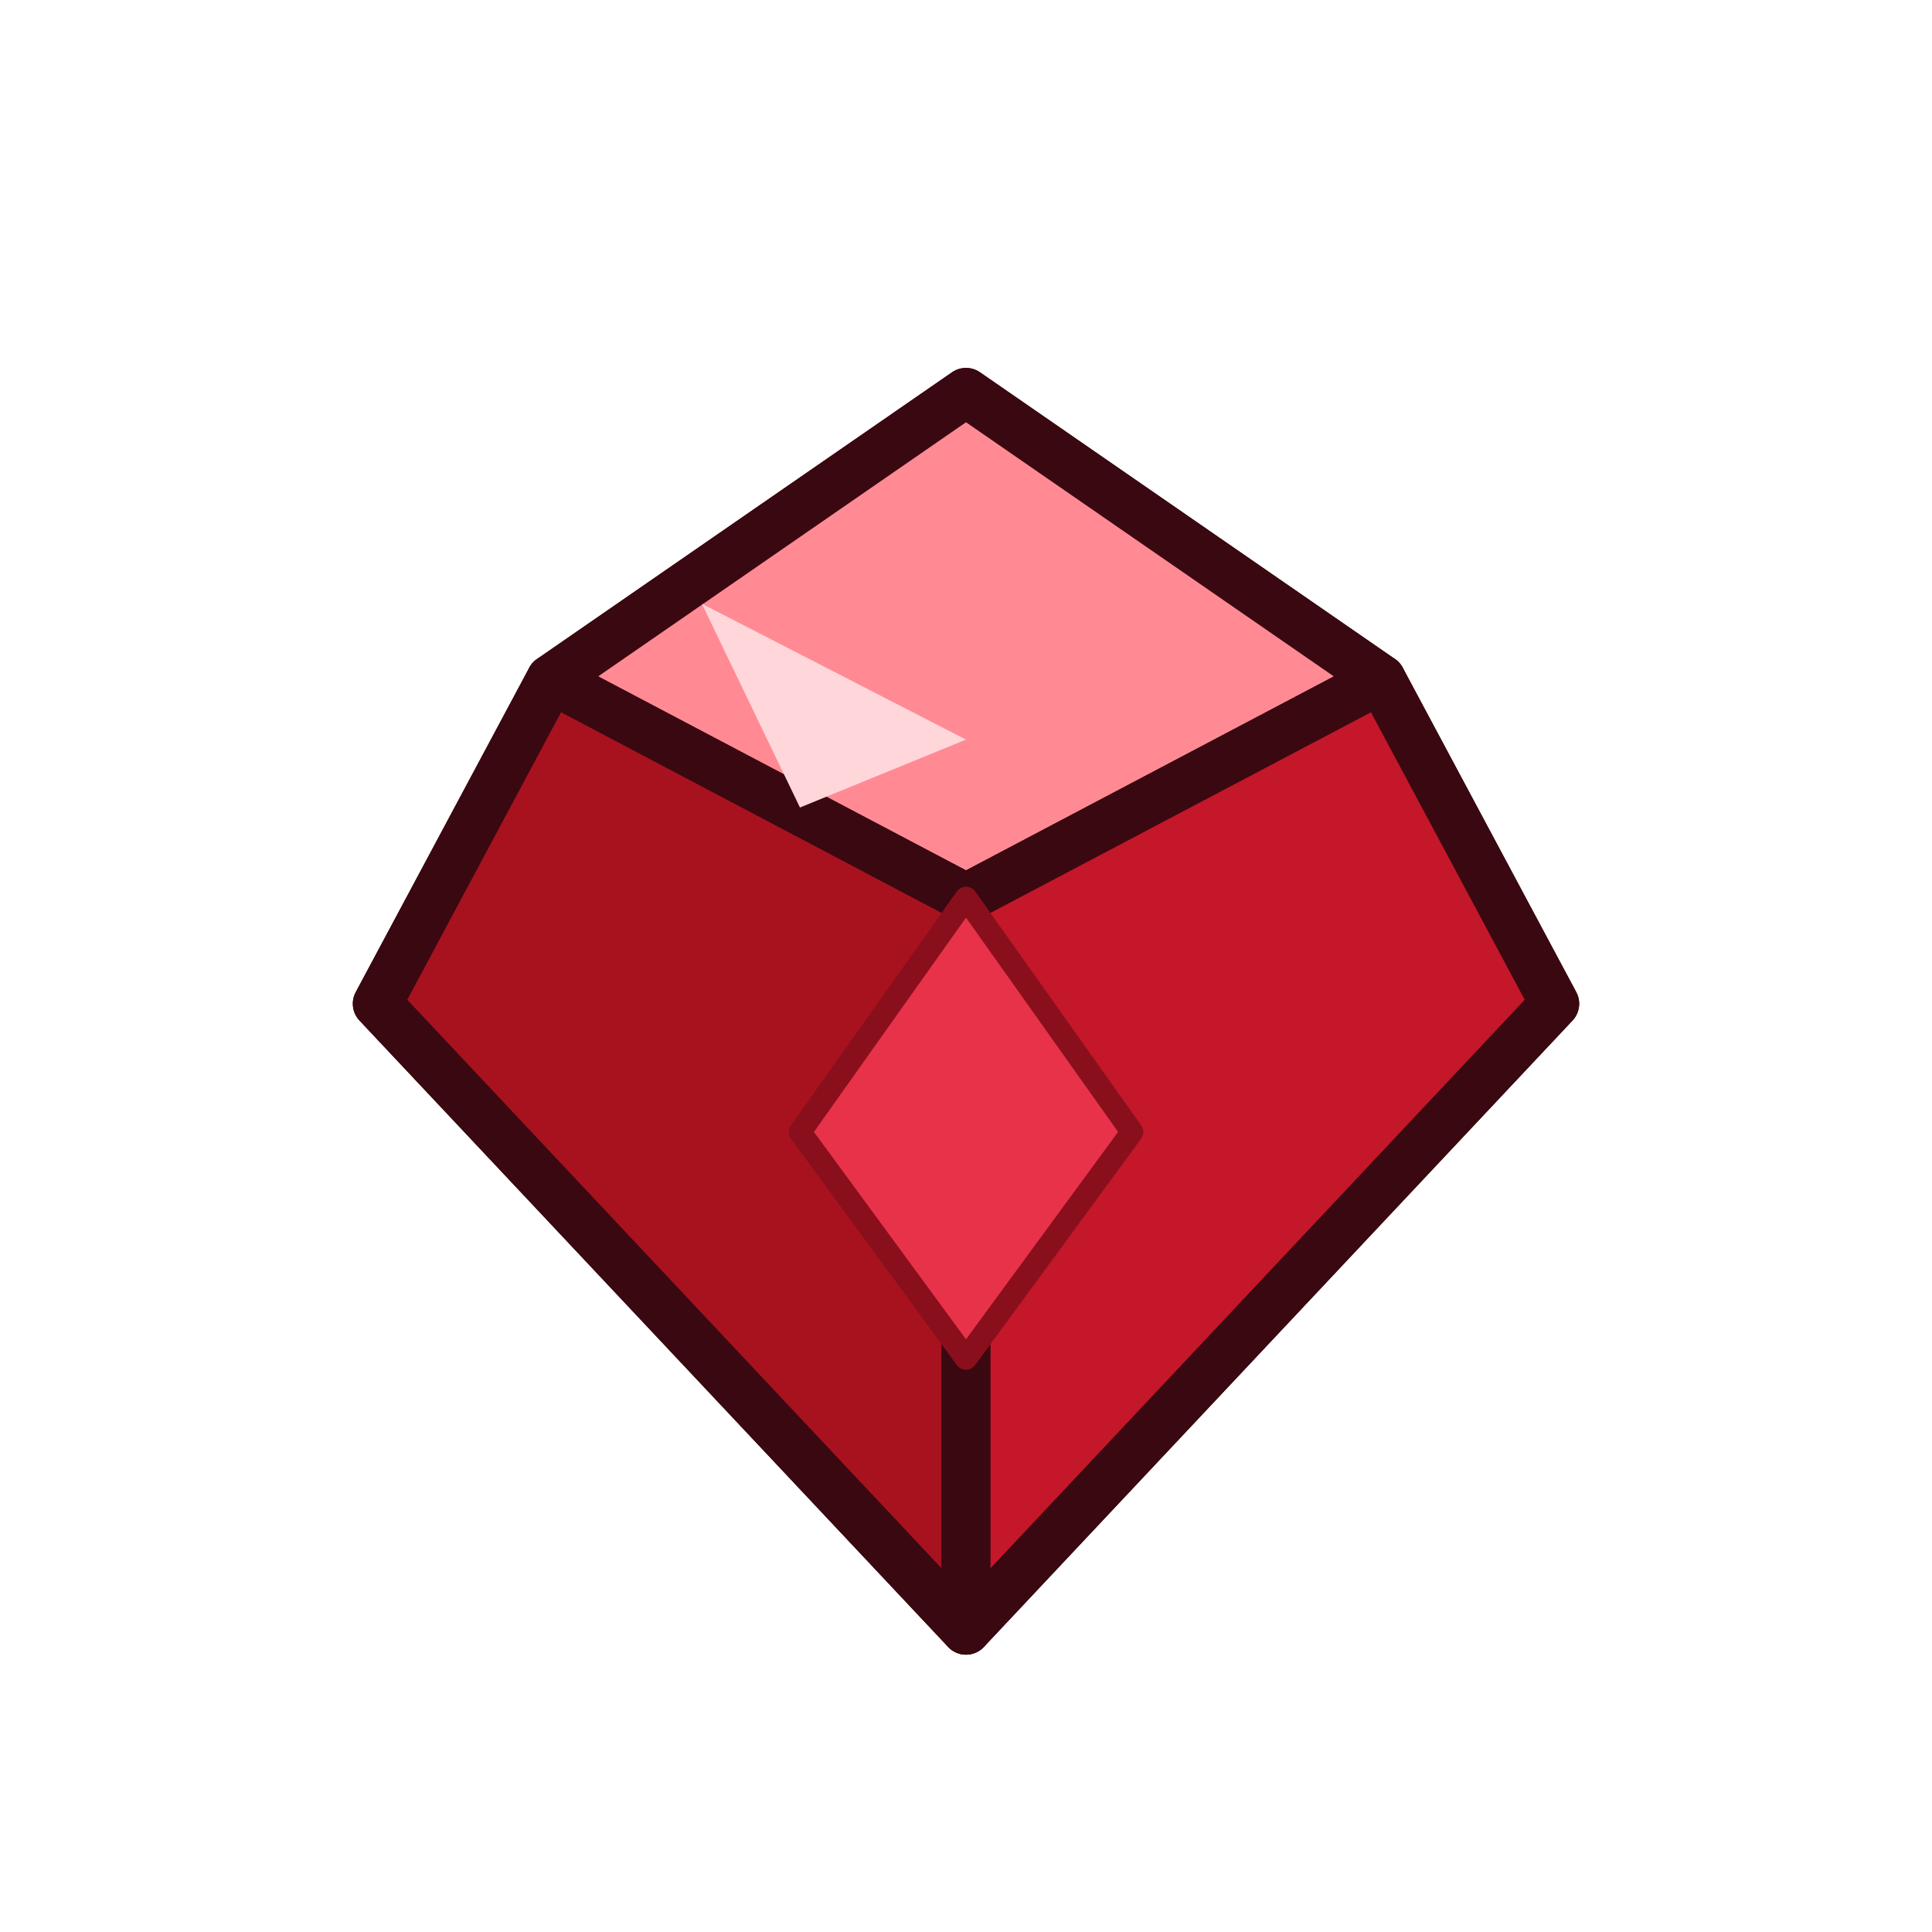
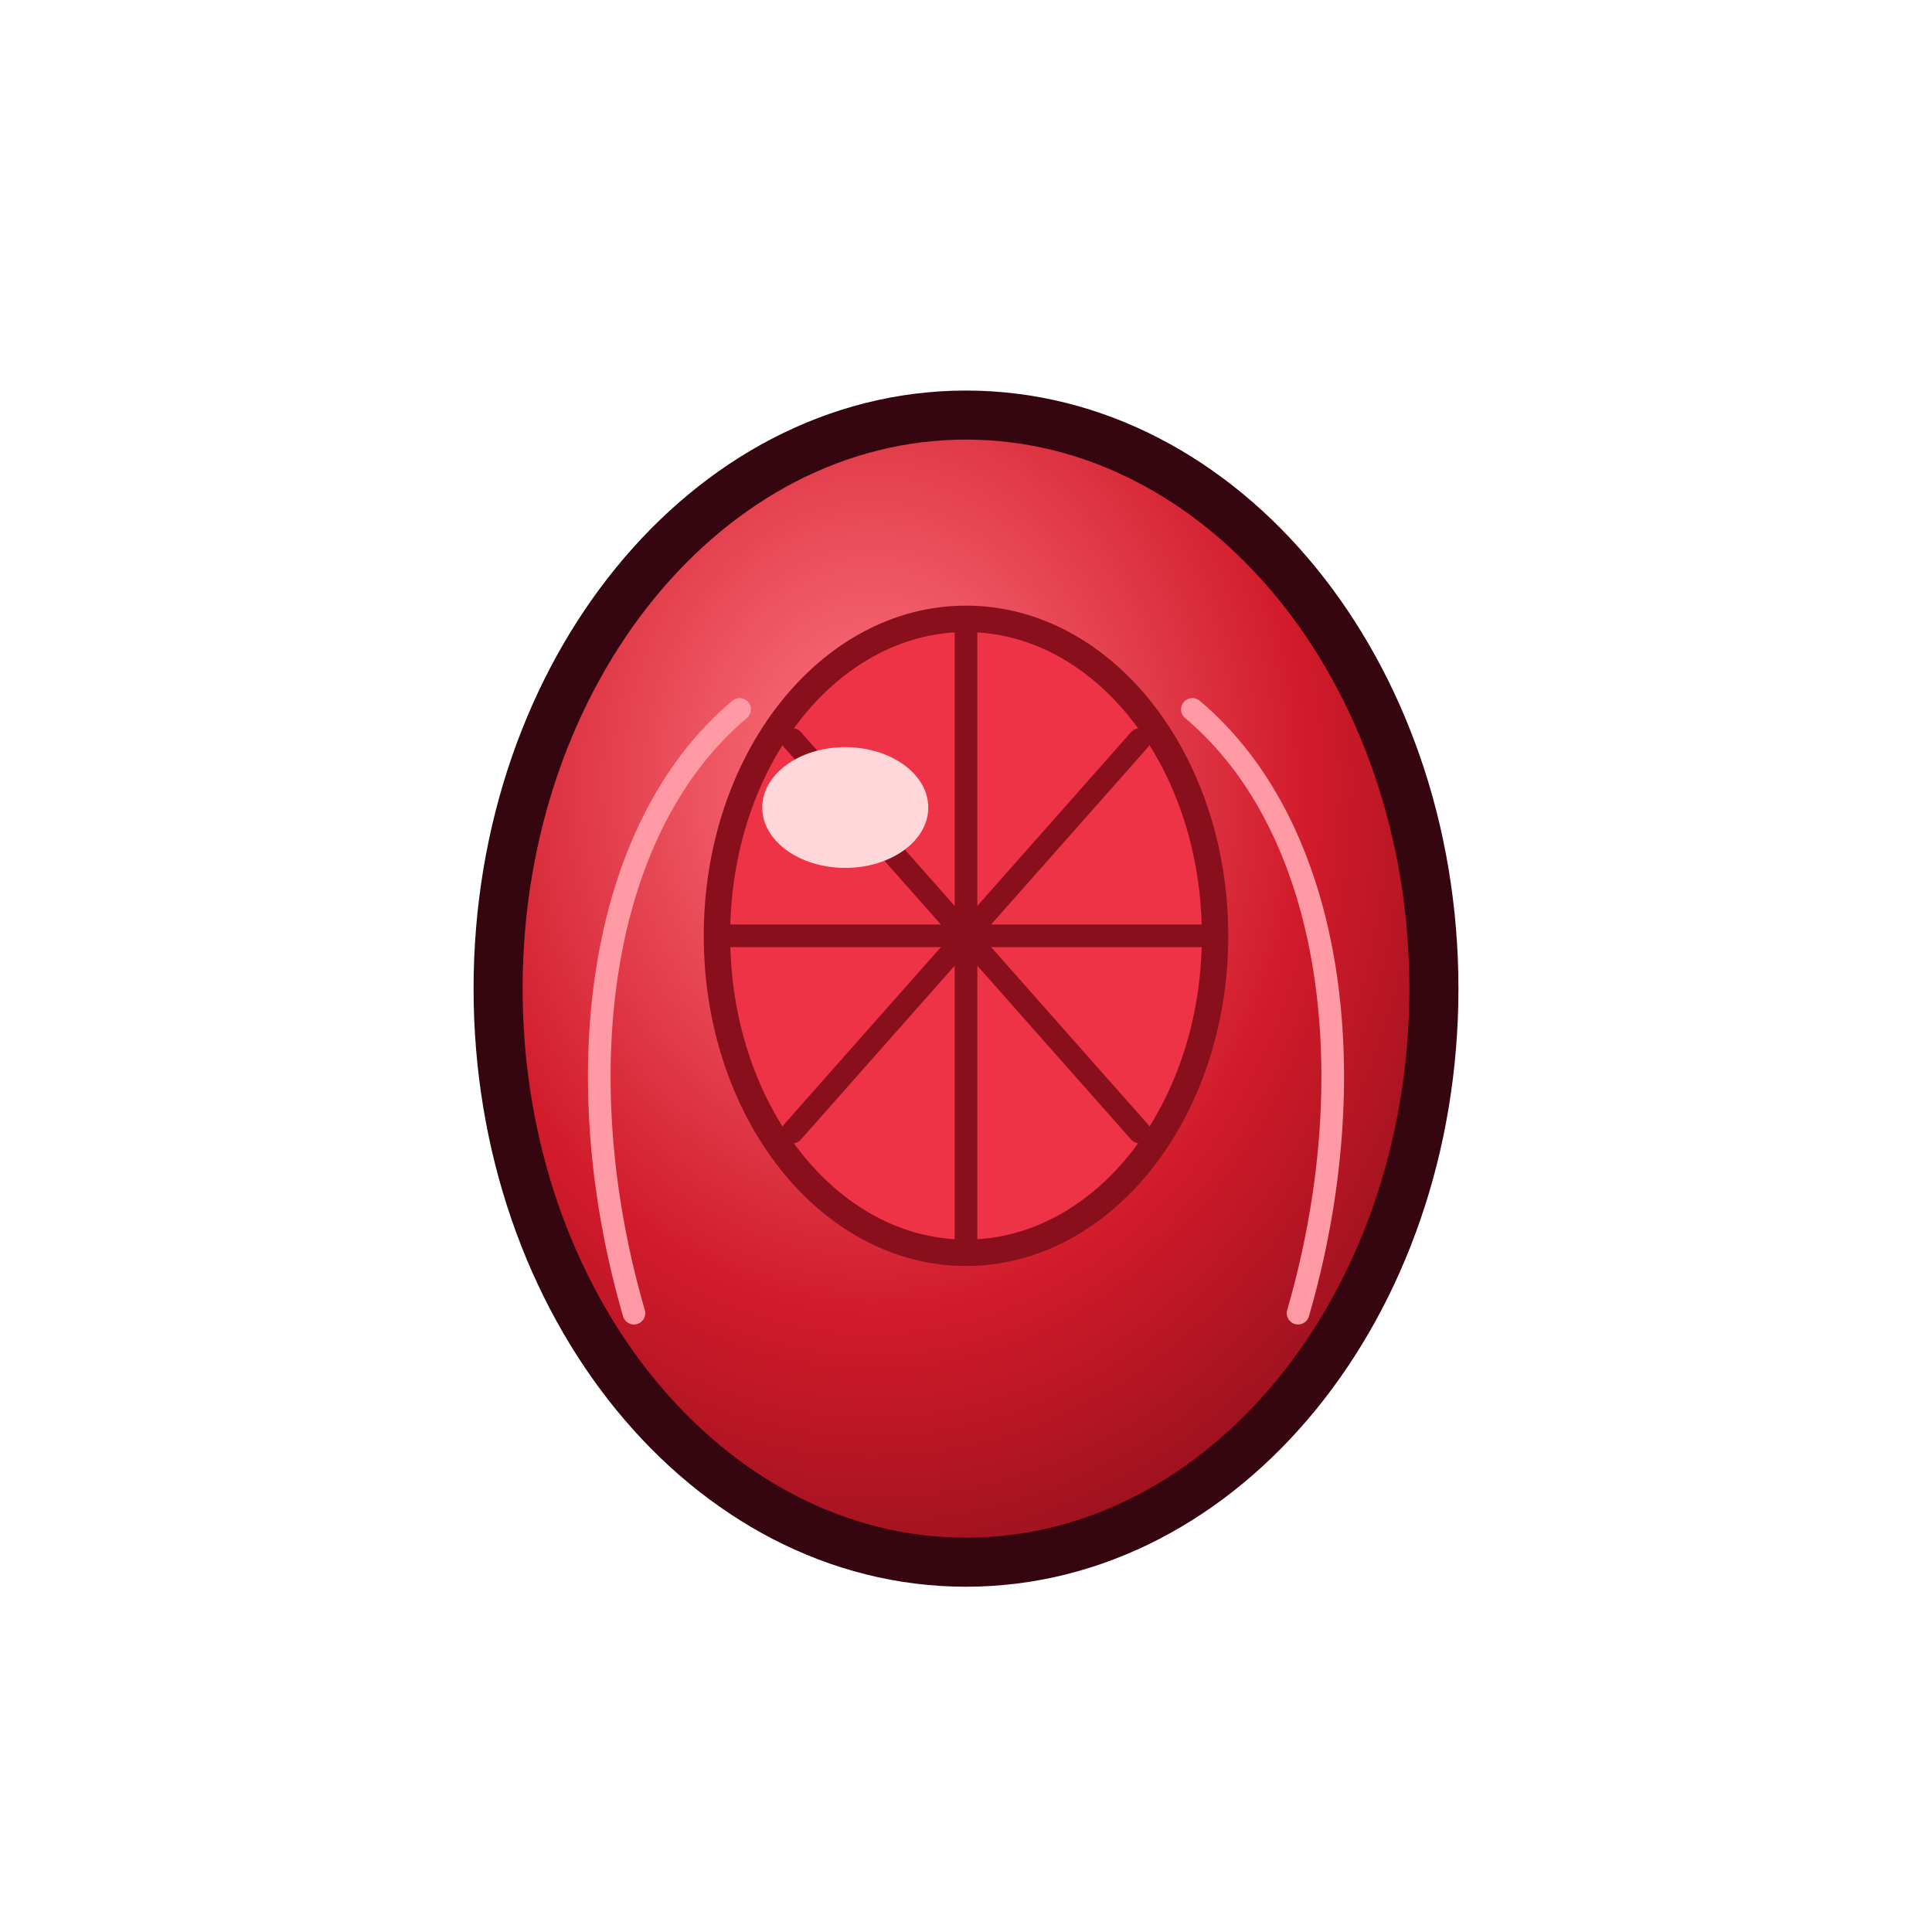
<svg xmlns="http://www.w3.org/2000/svg" viewBox="0 0 512 512">
  <defs>
-     <radialGradient id="ruby_body" cx="0.4" cy="0.3" r="0.85">
-       <stop offset="0" stop-color="#ff6b78" />
+     <radialGradient id="ruby_body" cx="0.4" cy="0.32" r="0.85">
+       <stop offset="0" stop-color="#ff7884" />
      <stop offset="0.55" stop-color="#d11a2a" />
-       <stop offset="1" stop-color="#8a0f1c" />
+       <stop offset="1" stop-color="#7a0c18" />
    </radialGradient>
  </defs>
-   <g stroke="#3a0810" stroke-width="13" stroke-linejoin="round" stroke-linecap="round">
-     <polygon points="256,104 366,180 412,266 256,432 100,266 146,180" fill="url(#ruby_body)" />
-     <polygon points="256,104 366,180 256,238 146,180" fill="#ff8a94" />
-     <polygon points="146,180 256,238 256,432 100,266" fill="#a8121f" />
-     <polygon points="366,180 412,266 256,432 256,238" fill="#c4172a" />
-     <polygon points="186,160 256,196 212,214" fill="#ffd6da" stroke="none" />
-     <polygon points="256,238 300,300 256,360 212,300" fill="#e8324a" stroke="#8a0f1c" stroke-width="6" />
+   <g stroke="#360610" stroke-width="13" stroke-linejoin="round" stroke-linecap="round">
+     <ellipse cx="256" cy="262" rx="124" ry="152" fill="url(#ruby_body)" />
+     <ellipse cx="256" cy="248" rx="66" ry="84" fill="#ef3346" stroke="#8a0f1c" stroke-width="7" />
+     <path d="M256 164 L256 332 M190 248 L322 248 M210 196 L302 300 M302 196 L210 300" stroke="#8a0f1c" stroke-width="6" fill="none" />
+     <path d="M196 188 C 158 220 150 286 168 348 M316 188 C 354 220 362 286 344 348" stroke="#ff9aa4" stroke-width="6" fill="none" />
+     <ellipse cx="224" cy="214" rx="22" ry="16" fill="#ffd6da" stroke="none" />
  </g>
</svg>
